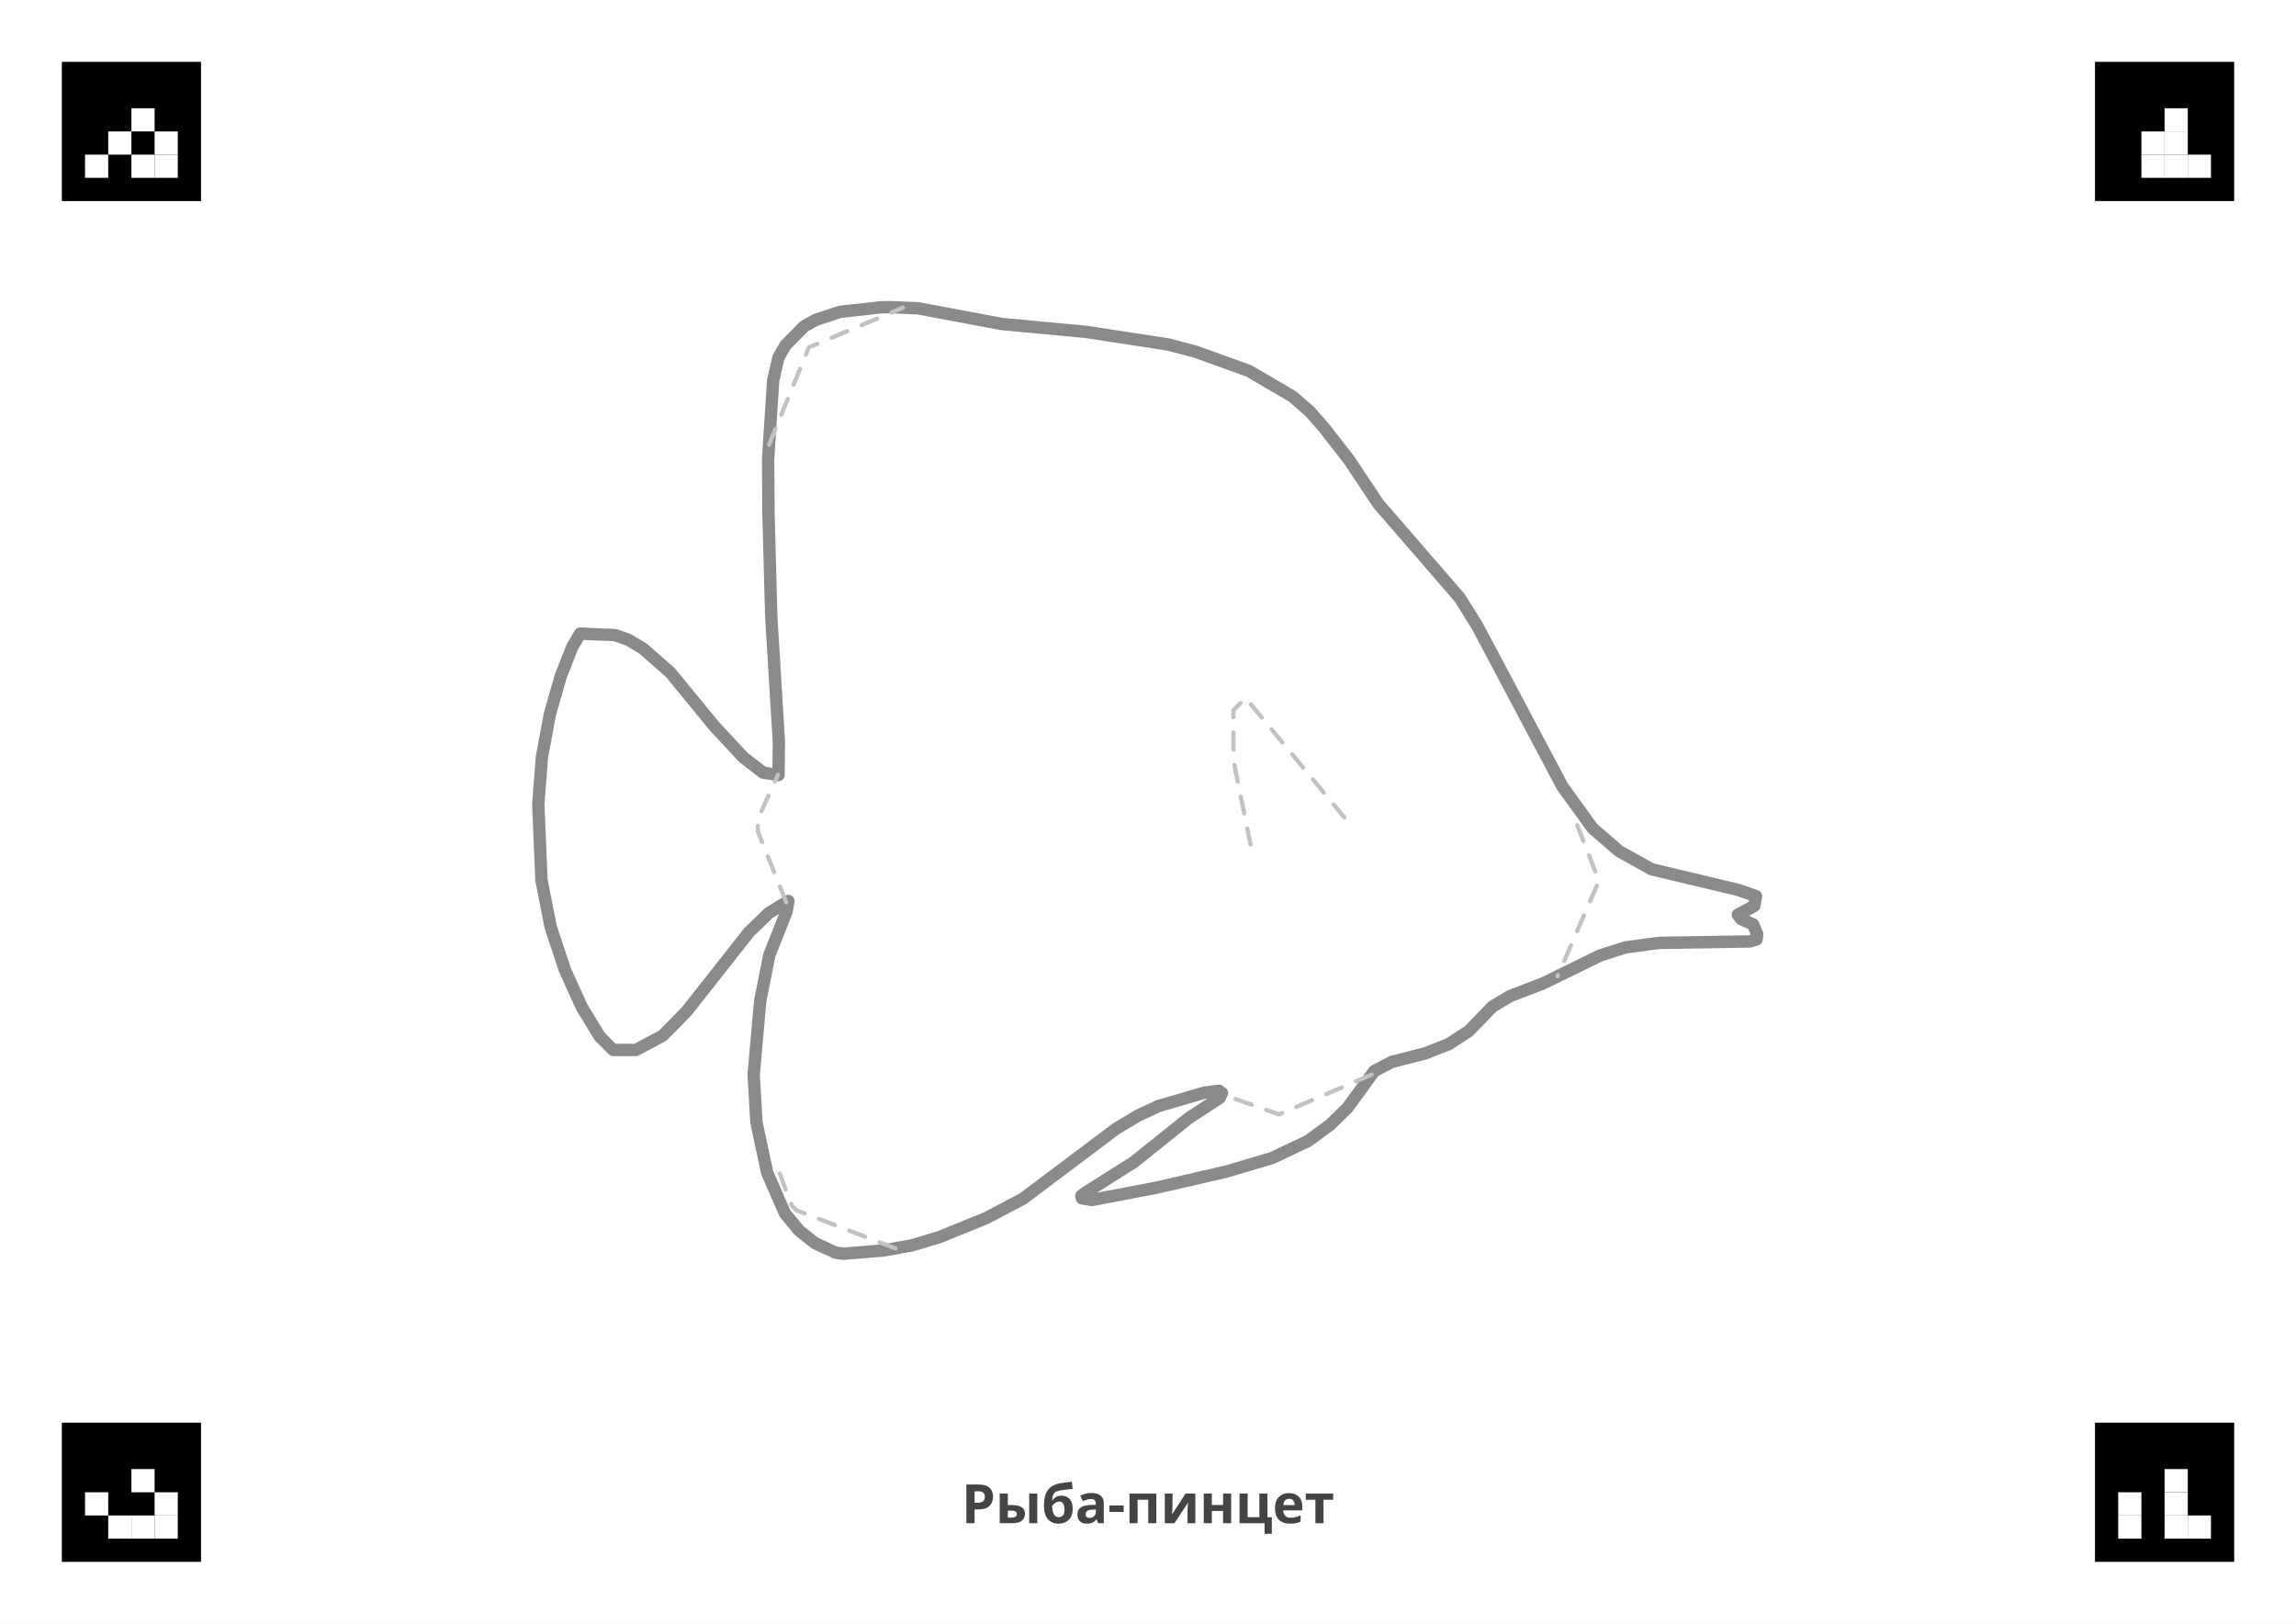
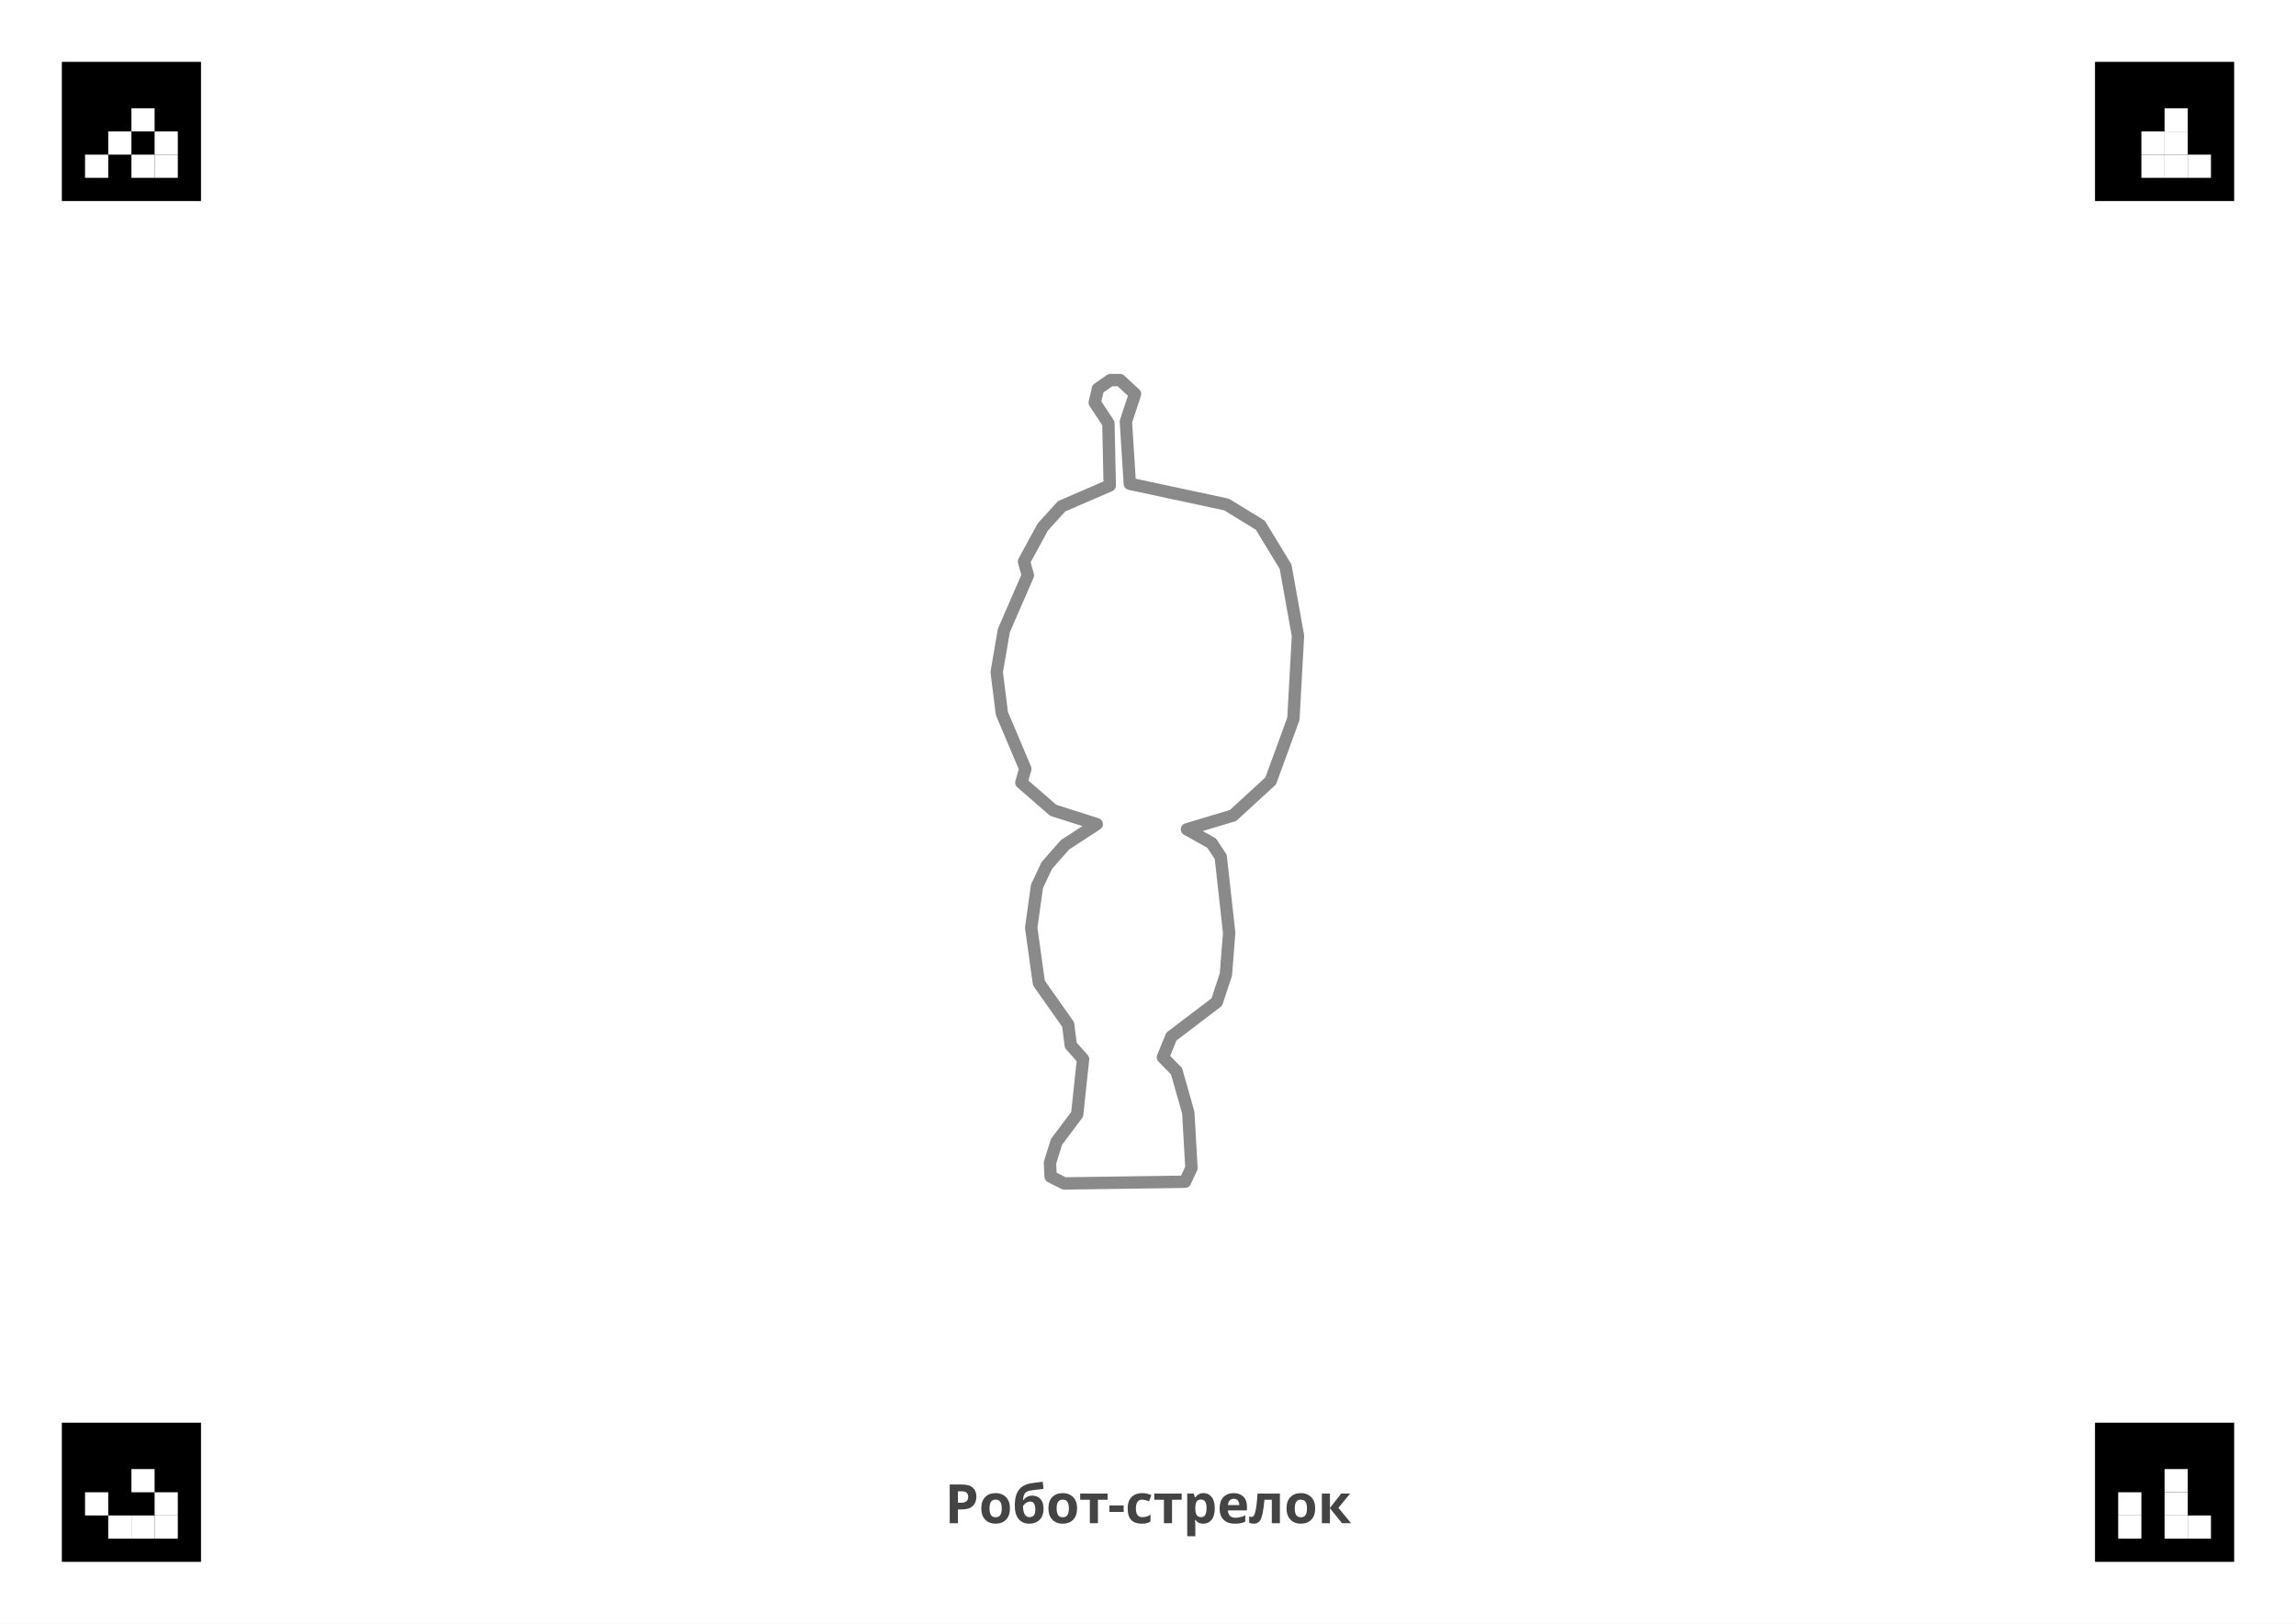
<svg xmlns="http://www.w3.org/2000/svg" width="297mm" height="210mm" viewBox="0 0 297 210">
  <rect width="297" height="210" fill="#fff" />
  <rect x="8" y="8" width="18" height="18" fill="#000" />
  <rect x="17.00" y="14.00" width="3" height="3" fill="#fff" />
  <rect x="14.00" y="17.00" width="3" height="3" fill="#fff" />
  <rect x="20.00" y="17.00" width="3" height="3" fill="#fff" />
  <rect x="11.00" y="20.00" width="3" height="3" fill="#fff" />
  <rect x="17.00" y="20.00" width="3" height="3" fill="#fff" />
  <rect x="20.00" y="20.00" width="3" height="3" fill="#fff" />
  <rect x="271" y="8" width="18" height="18" fill="#000" />
  <rect x="280.00" y="14.00" width="3" height="3" fill="#fff" />
  <rect x="277.00" y="17.00" width="3" height="3" fill="#fff" />
  <rect x="280.00" y="17.00" width="3" height="3" fill="#fff" />
  <rect x="277.00" y="20.00" width="3" height="3" fill="#fff" />
  <rect x="280.00" y="20.00" width="3" height="3" fill="#fff" />
  <rect x="283.00" y="20.00" width="3" height="3" fill="#fff" />
  <rect x="8" y="184" width="18" height="18" fill="#000" />
  <rect x="17.00" y="190.00" width="3" height="3" fill="#fff" />
  <rect x="11.00" y="193.00" width="3" height="3" fill="#fff" />
  <rect x="20.00" y="193.00" width="3" height="3" fill="#fff" />
  <rect x="14.00" y="196.00" width="3" height="3" fill="#fff" />
  <rect x="17.00" y="196.00" width="3" height="3" fill="#fff" />
  <rect x="20.00" y="196.00" width="3" height="3" fill="#fff" />
  <rect x="271" y="184" width="18" height="18" fill="#000" />
  <rect x="280.00" y="190.00" width="3" height="3" fill="#fff" />
  <rect x="274.00" y="193.00" width="3" height="3" fill="#fff" />
  <rect x="280.00" y="193.00" width="3" height="3" fill="#fff" />
  <rect x="274.00" y="196.00" width="3" height="3" fill="#fff" />
  <rect x="280.00" y="196.00" width="3" height="3" fill="#fff" />
  <rect x="283.00" y="196.00" width="3" height="3" fill="#fff" />
-   <path d="M115.26 39.73 L118.73 39.87 L129.56 41.90 L140.53 42.93 L151.15 44.56 L154.67 45.49 L161.54 47.97 L167.20 51.28 L169.46 53.25 L171.36 55.43 L174.54 59.52 L178.30 65.17 L188.84 77.34 L191.13 81.02 L202.10 101.71 L206.00 107.11 L209.43 110.08 L213.66 112.43 L224.86 115.10 L227.15 115.90 L226.93 117.16 L224.80 118.30 L225.24 118.87 L226.76 119.55 L227.31 120.84 L227.22 121.50 L226.36 121.76 L214.59 121.95 L210.28 122.53 L207.00 123.57 L199.64 127.17 L195.33 128.83 L193.07 130.18 L189.98 133.37 L187.38 135.05 L184.38 136.23 L180.02 137.35 L177.76 138.53 L174.29 143.30 L172.03 145.50 L169.21 147.56 L164.58 149.76 L158.66 151.52 L149.54 153.62 L141.24 155.20 L139.95 154.98 L139.87 154.67 L140.40 154.26 L146.68 150.29 L153.77 144.61 L157.77 141.99 L158.07 141.36 L157.69 141.08 L155.81 141.31 L149.86 143.05 L147.21 144.28 L144.35 146.00 L132.32 155.04 L127.55 157.55 L121.51 160.00 L117.96 161.07 L114.33 161.72 L109.09 162.15 L108.08 162.01 L105.41 160.77 L103.40 159.18 L101.53 156.92 L99.25 151.70 L97.85 145.18 L97.49 138.98 L98.34 129.44 L99.52 123.51 L101.75 117.90 L101.98 116.53 L99.44 118.09 L96.89 120.56 L88.84 130.77 L85.74 133.94 L82.25 135.80 L79.32 135.80 L77.57 134.04 L75.26 130.26 L73.08 125.45 L71.24 119.91 L70.04 113.83 L69.63 104.00 L70.10 97.92 L71.13 92.38 L72.52 87.50 L74.03 83.67 L75.04 81.95 L79.54 82.14 L81.24 82.72 L83.19 83.89 L86.71 86.98 L92.42 93.94 L96.19 97.99 L98.72 99.93 L100.71 100.24 L100.75 95.92 L99.77 79.83 L99.41 66.58 L99.36 59.39 L100.01 49.23 L100.69 46.25 L101.61 44.65 L104.02 42.20 L105.52 41.37 L108.63 40.34 L113.98 39.74 Z" fill="#fff" stroke="#8a8a8a" stroke-width="1.6" stroke-linejoin="round" />
-   <path d="M204.03 106.73 L206.83 113.93 L202.23 124.53 L201.47 126.27" fill="none" stroke="#c2c2c2" stroke-width="0.55" stroke-dasharray="2.2 2" stroke-linecap="round" stroke-linejoin="round" />
-   <path d="M177.43 138.99 L175.23 139.93 L165.43 144.13 L159.23 141.93 L158.01 141.50" fill="none" stroke="#c2c2c2" stroke-width="0.55" stroke-dasharray="2.2 2" stroke-linecap="round" stroke-linejoin="round" />
-   <path d="M115.83 161.45 L113.43 160.53 L103.03 156.53 L102.43 155.93 L100.23 150.13" fill="none" stroke="#c2c2c2" stroke-width="0.55" stroke-dasharray="2.2 2" stroke-linecap="round" stroke-linejoin="round" />
-   <path d="M101.70 116.70 L101.23 115.53 L98.03 107.53 L98.03 105.93 L100.03 101.53 L100.62 100.23" fill="none" stroke="#c2c2c2" stroke-width="0.55" stroke-dasharray="2.2 2" stroke-linecap="round" stroke-linejoin="round" />
-   <path d="M99.48 57.52 L101.03 53.73 L104.63 44.93 L113.63 41.13 L116.80 39.79" fill="none" stroke="#c2c2c2" stroke-width="0.55" stroke-dasharray="2.2 2" stroke-linecap="round" stroke-linejoin="round" />
-   <path d="M173.91 105.74 L161.13 90.27 L159.55 91.85 L159.55 98.32 L161.76 109.21" fill="none" stroke="#c2c2c2" stroke-width="0.55" stroke-dasharray="2.2 2" stroke-linecap="round" stroke-linejoin="round" />
-   <text x="148.5" y="197" text-anchor="middle" font-family="Segoe UI, sans-serif" font-size="7" font-weight="600" fill="#444">Рыба-пинцет</text>
+   <path d="M137.66 153.06 L135.90 152.17 L135.82 150.38 L136.66 147.69 L139.34 144.12 L140.10 136.97 L138.51 135.19 L138.17 132.50 L134.39 127.14 L133.39 119.99 L134.14 114.63 L135.40 111.95 L137.75 109.27 L141.87 106.59 L136.24 104.80 L132.12 101.22 L132.63 99.44 L129.60 92.28 L128.93 86.93 L129.85 81.56 L132.96 74.41 L132.46 72.62 L134.90 68.15 L137.33 65.48 L143.55 62.79 L143.38 54.75 L141.61 52.07 L142.03 50.28 L143.63 49.16 L144.89 49.16 L146.82 50.95 L145.64 54.53 L146.15 62.57 L158.66 65.25 L163.03 67.93 L166.30 73.30 L167.90 82.23 L167.31 92.96 L164.37 101.00 L159.50 105.47 L153.54 107.26 L156.73 109.04 L157.91 110.83 L159.00 120.66 L158.58 126.02 L157.40 129.60 L151.52 134.07 L150.43 136.75 L152.19 138.54 L153.71 143.90 L154.12 151.05 L153.29 152.84 Z" fill="#fff" stroke="#8a8a8a" stroke-width="1.6" stroke-linejoin="round" />
+   <text x="148.5" y="197" text-anchor="middle" font-family="Segoe UI, sans-serif" font-size="7" font-weight="600" fill="#444">Робот-стрелок</text>
</svg>
